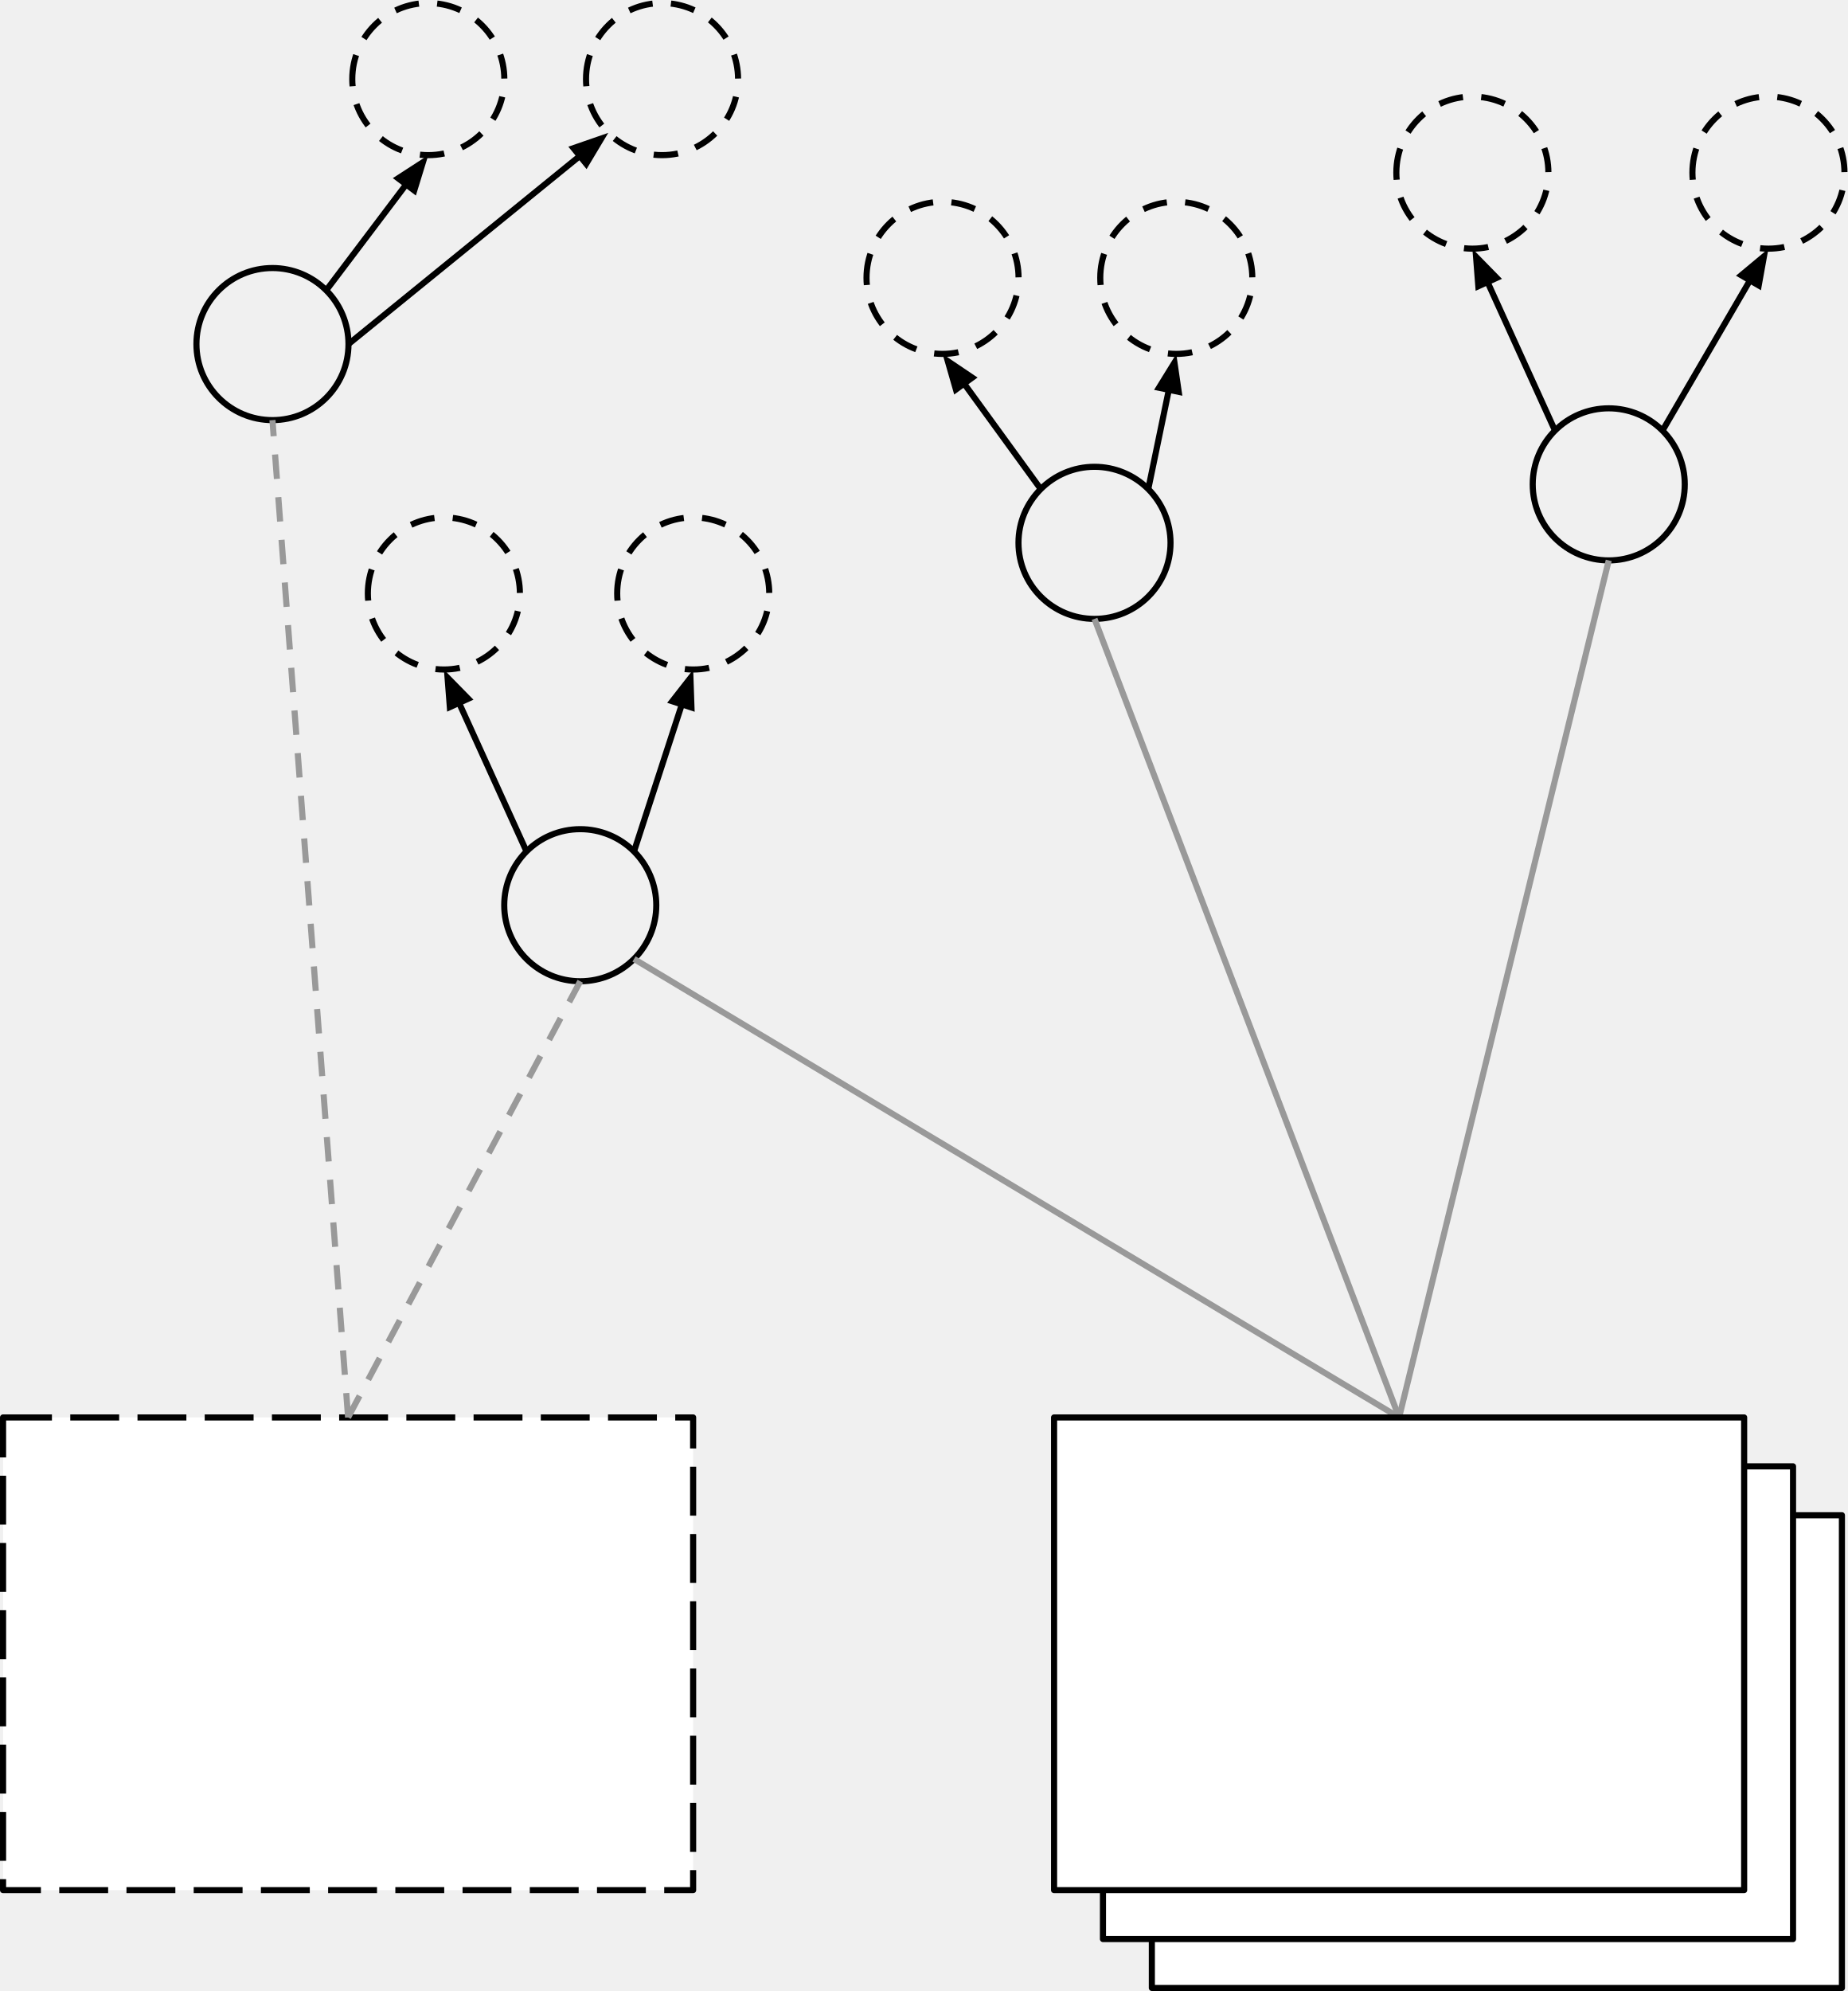
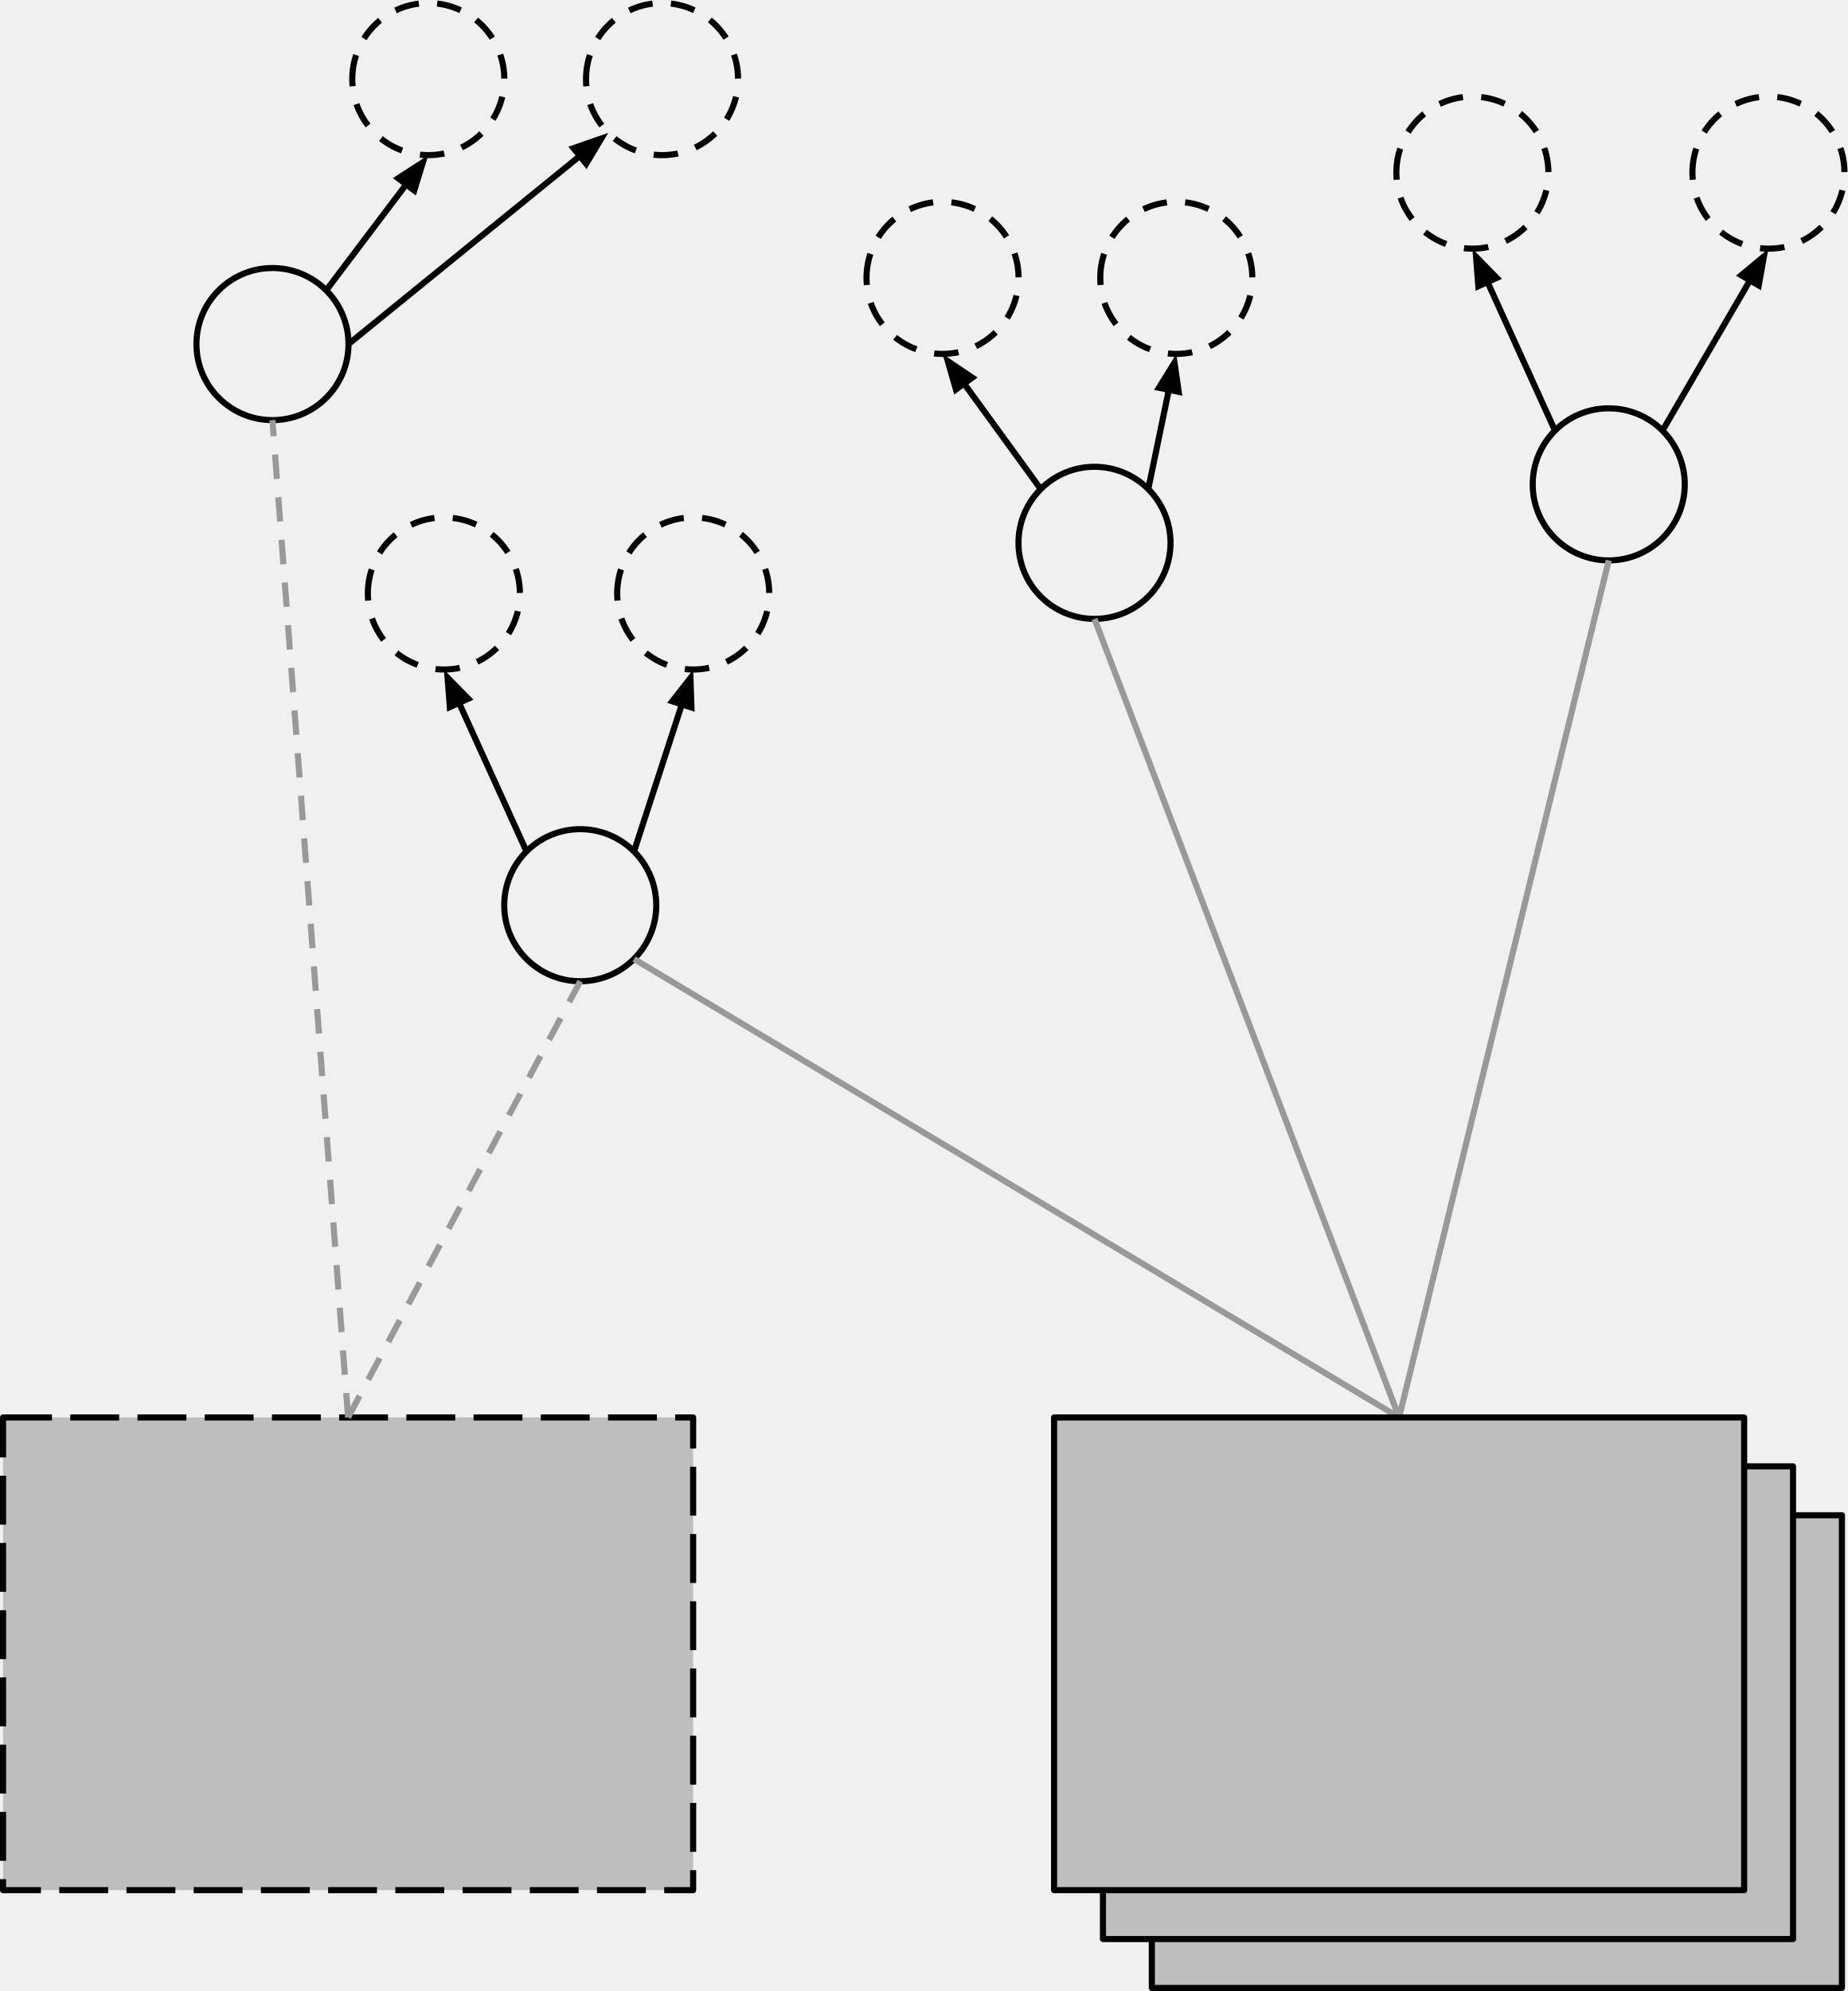
<svg xmlns="http://www.w3.org/2000/svg" version="1.1" viewBox="0 0 604.686 651.489" stroke-miterlimit="10" id="svg3319" width="100%" height="100%" style="fill:none;stroke:none">
  <defs id="defs3410" />
  <clipPath id="p.0">
    <path d="M 0,0 960,0 960,720 0,720 0,0 z" clip-rule="nonzero" id="path3322" />
  </clipPath>
  <g clip-path="url(#p.0)" id="g3324" transform="translate(-17.74383,-33.06989)">
-     <path d="m 394.738,528.882 225.858,0 0,154.677 -225.858,0 z" id="path3326" style="fill:#ffffff;fill-rule:nonzero" />
+     <path d="m 394.738,528.882 225.858,0 0,154.677 -225.858,0 z" id="path3326" style="fill:#bebebe;fill-rule:nonzero" />
    <path d="m 394.738,528.882 225.858,0 0,154.677 -225.858,0 z" id="path3328" style="stroke:#000000;stroke-width:2;stroke-linecap:butt;stroke-linejoin:round" />
    <path d="m 82.037,145.657 0,0 c 0,-13.742 11.14,-24.882 24.882,-24.882 l 0,0 c 6.599,0 12.928,2.621 17.594,7.288 4.666,4.666 7.288,10.995 7.288,17.594 l 0,0 c 0,13.742 -11.14,24.882 -24.882,24.882 l 0,0 c -13.742,0 -24.882,-11.14 -24.882,-24.882 z" id="path3330" style="stroke:#000000;stroke-width:2;stroke-linecap:butt;stroke-linejoin:round" />
    <path d="m 133.04,58.952 0,0 c 0,-13.742 11.14,-24.882 24.882,-24.882 l 0,0 c 6.599,0 12.928,2.621 17.594,7.288 4.666,4.666 7.288,10.995 7.288,17.594 l 0,0 c 0,13.742 -11.14,24.882 -24.882,24.882 l 0,0 c -13.742,0 -24.882,-11.14 -24.882,-24.882 z" id="path3332" style="stroke:#000000;stroke-width:2;stroke-linecap:butt;stroke-linejoin:round;stroke-dasharray:8, 6" />
    <path d="m 209.545,58.952 0,0 c 0,-13.742 11.14,-24.882 24.882,-24.882 l 0,0 c 6.599,0 12.928,2.621 17.594,7.288 4.666,4.666 7.288,10.995 7.288,17.594 l 0,0 c 0,13.742 -11.14,24.882 -24.882,24.882 l 0,0 c -13.742,0 -24.882,-11.14 -24.882,-24.882 z" id="path3334" style="stroke:#000000;stroke-width:2;stroke-linecap:butt;stroke-linejoin:round;stroke-dasharray:8, 6" />
    <path d="M 124.513,128.063 150.689,93.409" id="path3336" style="stroke:#000000;stroke-width:2;stroke-linecap:butt;stroke-linejoin:round" />
    <path d="m 153.325,95.4 2.835,-9.233 -8.106,5.251 z" id="path3338" style="fill:#000000;fill-rule:evenodd;stroke:#000000;stroke-width:2;stroke-linecap:butt" />
    <path d="M 131.801,145.657 207.52,84.115" id="path3340" style="stroke:#000000;stroke-width:2;stroke-linecap:butt;stroke-linejoin:round" />
    <path d="m 209.604,86.678 4.96,-8.288 -9.127,3.161 z" id="path3342" style="fill:#000000;fill-rule:evenodd;stroke:#000000;stroke-width:2;stroke-linecap:butt" />
    <path d="m 351.088,210.696 0,0 c 0,-13.742 11.14,-24.882 24.882,-24.882 l 0,0 c 6.599,0 12.928,2.621 17.594,7.288 4.666,4.666 7.288,10.995 7.288,17.594 l 0,0 c 0,13.742 -11.14,24.882 -24.882,24.882 l 0,0 c -13.742,0 -24.882,-11.14 -24.882,-24.882 z" id="path3344" style="stroke:#000000;stroke-width:2;stroke-linecap:butt;stroke-linejoin:round" />
    <path d="m 301.35,123.991 0,0 c 0,-13.742 11.14,-24.882 24.882,-24.882 l 0,0 c 6.599,0 12.928,2.621 17.594,7.288 4.666,4.666 7.288,10.995 7.288,17.594 l 0,0 c 0,13.742 -11.14,24.882 -24.882,24.882 l 0,0 c -13.742,0 -24.882,-11.14 -24.882,-24.882 z" id="path3346" style="stroke:#000000;stroke-width:2;stroke-linecap:butt;stroke-linejoin:round;stroke-dasharray:8, 6" />
    <path d="m 377.855,123.991 0,0 c 0,-13.742 11.14,-24.882 24.882,-24.882 l 0,0 c 6.599,0 12.928,2.621 17.594,7.288 4.666,4.666 7.288,10.995 7.288,17.594 l 0,0 c 0,13.742 -11.14,24.882 -24.882,24.882 l 0,0 c -13.742,0 -24.882,-11.14 -24.882,-24.882 z" id="path3348" style="stroke:#000000;stroke-width:2;stroke-linecap:butt;stroke-linejoin:round;stroke-dasharray:8, 6" />
    <path d="M 358.376,193.102 333.287,158.58" id="path3350" style="stroke:#000000;stroke-width:2;stroke-linecap:butt;stroke-linejoin:round" />
    <path d="m 335.959,156.638 -8.008,-5.4 2.664,9.284 z" id="path3352" style="fill:#000000;fill-rule:evenodd;stroke:#000000;stroke-width:2;stroke-linecap:butt" />
    <path d="m 393.564,193.102 6.736,-32.479" id="path3354" style="stroke:#000000;stroke-width:2;stroke-linecap:butt;stroke-linejoin:round" />
    <path d="m 403.534,161.293 -1.392,-9.558 -5.078,8.216 z" id="path3356" style="fill:#000000;fill-rule:evenodd;stroke:#000000;stroke-width:2;stroke-linecap:butt" />
    <path d="m 519.398,191.56 0,0 c 0,-13.742 11.14,-24.882 24.882,-24.882 l 0,0 c 6.599,0 12.928,2.621 17.594,7.288 4.666,4.666 7.288,10.995 7.288,17.594 l 0,0 c 0,13.742 -11.14,24.882 -24.882,24.882 l 0,0 c -13.742,0 -24.882,-11.14 -24.882,-24.882 z" id="path3358" style="stroke:#000000;stroke-width:2;stroke-linecap:butt;stroke-linejoin:round" />
    <path d="m 474.761,89.554 0,0 c 0,-13.742 11.14,-24.882 24.882,-24.882 l 0,0 c 6.599,0 12.928,2.621 17.594,7.288 4.666,4.666 7.288,10.995 7.288,17.594 l 0,0 c 0,13.742 -11.14,24.882 -24.882,24.882 l 0,0 c -13.742,0 -24.882,-11.14 -24.882,-24.882 z" id="path3360" style="stroke:#000000;stroke-width:2;stroke-linecap:butt;stroke-linejoin:round;stroke-dasharray:8, 6" />
    <path d="m 571.666,89.554 0,0 c 0,-13.742 11.14,-24.882 24.882,-24.882 l 0,0 c 6.599,0 12.928,2.621 17.594,7.288 4.666,4.666 7.288,10.995 7.288,17.594 l 0,0 c 0,13.742 -11.14,24.882 -24.882,24.882 l 0,0 c -13.742,0 -24.882,-11.14 -24.882,-24.882 z" id="path3362" style="stroke:#000000;stroke-width:2;stroke-linecap:butt;stroke-linejoin:round;stroke-dasharray:8, 6" />
    <path d="M 526.686,173.966 504.606,125.361" id="path3364" style="stroke:#000000;stroke-width:2;stroke-linecap:butt;stroke-linejoin:round" />
    <path d="m 507.613,123.995 -6.762,-6.897 0.746,9.63 z" id="path3366" style="fill:#000000;fill-rule:evenodd;stroke:#000000;stroke-width:2;stroke-linecap:butt" />
    <path d="M 561.874,173.966 590.509,124.805" id="path3368" style="stroke:#000000;stroke-width:2;stroke-linecap:butt;stroke-linejoin:round" />
    <path d="m 593.363,126.467 1.714,-9.505 -7.423,6.18 z" id="path3370" style="fill:#000000;fill-rule:evenodd;stroke:#000000;stroke-width:2;stroke-linecap:butt" />
    <path d="m 182.778,329.268 0,0 c 0,-13.742 11.14,-24.882 24.882,-24.882 l 0,0 c 6.599,0 12.928,2.621 17.594,7.288 4.666,4.666 7.288,10.995 7.288,17.594 l 0,0 c 0,13.742 -11.14,24.882 -24.882,24.882 l 0,0 c -13.742,0 -24.882,-11.14 -24.882,-24.882 z" id="path3372" style="stroke:#000000;stroke-width:2;stroke-linecap:butt;stroke-linejoin:round" />
    <path d="m 138.14,227.262 0,0 c 0,-13.742 11.14,-24.882 24.882,-24.882 l 0,0 c 6.599,0 12.928,2.621 17.594,7.288 4.666,4.666 7.288,10.995 7.288,17.594 l 0,0 c 0,13.742 -11.14,24.882 -24.882,24.882 l 0,0 c -13.742,0 -24.882,-11.14 -24.882,-24.882 z" id="path3374" style="stroke:#000000;stroke-width:2;stroke-linecap:butt;stroke-linejoin:round;stroke-dasharray:8, 6" />
    <path d="m 219.745,227.262 0,0 c 0,-13.742 11.14,-24.882 24.882,-24.882 l 0,0 c 6.599,0 12.928,2.621 17.594,7.288 4.666,4.666 7.288,10.995 7.288,17.594 l 0,0 c 0,13.742 -11.14,24.882 -24.882,24.882 l 0,0 c -13.742,0 -24.882,-11.14 -24.882,-24.882 z" id="path3376" style="stroke:#000000;stroke-width:2;stroke-linecap:butt;stroke-linejoin:round;stroke-dasharray:8, 6" />
    <path d="M 190.066,311.674 167.985,263.069" id="path3378" style="stroke:#000000;stroke-width:2;stroke-linecap:butt;stroke-linejoin:round" />
    <path d="m 170.993,261.703 -6.762,-6.897 0.746,9.63 z" id="path3380" style="fill:#000000;fill-rule:evenodd;stroke:#000000;stroke-width:2;stroke-linecap:butt" />
    <path d="m 225.254,311.674 15.66,-48.119" id="path3382" style="stroke:#000000;stroke-width:2;stroke-linecap:butt;stroke-linejoin:round" />
    <path d="m 244.055,264.577 -0.333,-9.653 -5.95,7.608 z" id="path3384" style="fill:#000000;fill-rule:evenodd;stroke:#000000;stroke-width:2;stroke-linecap:butt" />
    <path d="M 475.667,496.882 225.254,346.862" id="path3386" style="stroke:#999999;stroke-width:2;stroke-linecap:butt;stroke-linejoin:round" />
-     <path d="m 378.738,512.882 225.858,0 0,154.677 -225.858,0 z" id="path3388" style="fill:#ffffff;fill-rule:nonzero" />
+     <path d="m 378.738,512.882 225.858,0 0,154.677 -225.858,0 z" id="path3388" style="fill:#bebebe;fill-rule:nonzero" />
    <path d="m 378.738,512.882 225.858,0 0,154.677 -225.858,0 z" id="path3390" style="stroke:#000000;stroke-width:2;stroke-linecap:butt;stroke-linejoin:round" />
    <path d="M 475.667,496.882 375.97,235.578" id="path3392" style="stroke:#999999;stroke-width:2;stroke-linecap:butt;stroke-linejoin:round" />
    <path d="M 475.667,496.882 544.28,216.442" id="path3394" style="stroke:#999999;stroke-width:2;stroke-linecap:butt;stroke-linejoin:round" />
-     <path d="m 362.738,496.882 225.858,0 0,154.677 -225.858,0 z" id="path3396" style="fill:#ffffff;fill-rule:nonzero" />
+     <path d="m 362.738,496.882 225.858,0 0,154.677 -225.858,0 z" id="path3396" style="fill:#bebebe;fill-rule:nonzero" />
    <path d="m 362.738,496.882 225.858,0 0,154.677 -225.858,0 z" id="path3398" style="stroke:#000000;stroke-width:2;stroke-linecap:butt;stroke-linejoin:round" />
-     <path d="m 18.744,496.882 225.858,0 0,154.677 -225.858,0 z" id="path3400" style="fill:#ffffff;fill-rule:nonzero" />
+     <path d="m 18.744,496.882 225.858,0 0,154.677 -225.858,0 z" id="path3400" style="fill:#bebebe;fill-rule:nonzero" />
    <path d="m 18.744,496.882 225.858,0 0,154.677 -225.858,0 z" id="path3402" style="stroke:#000000;stroke-width:2;stroke-linecap:butt;stroke-linejoin:round;stroke-dasharray:16, 6" />
    <path d="M 131.673,496.882 207.66,354.15" id="path3404" style="stroke:#999999;stroke-width:2;stroke-linecap:butt;stroke-linejoin:round;stroke-dasharray:8, 6" />
    <path d="M 131.673,496.882 106.919,170.539" id="path3406" style="stroke:#999999;stroke-width:2;stroke-linecap:butt;stroke-linejoin:round;stroke-dasharray:8, 6" />
  </g>
</svg>
